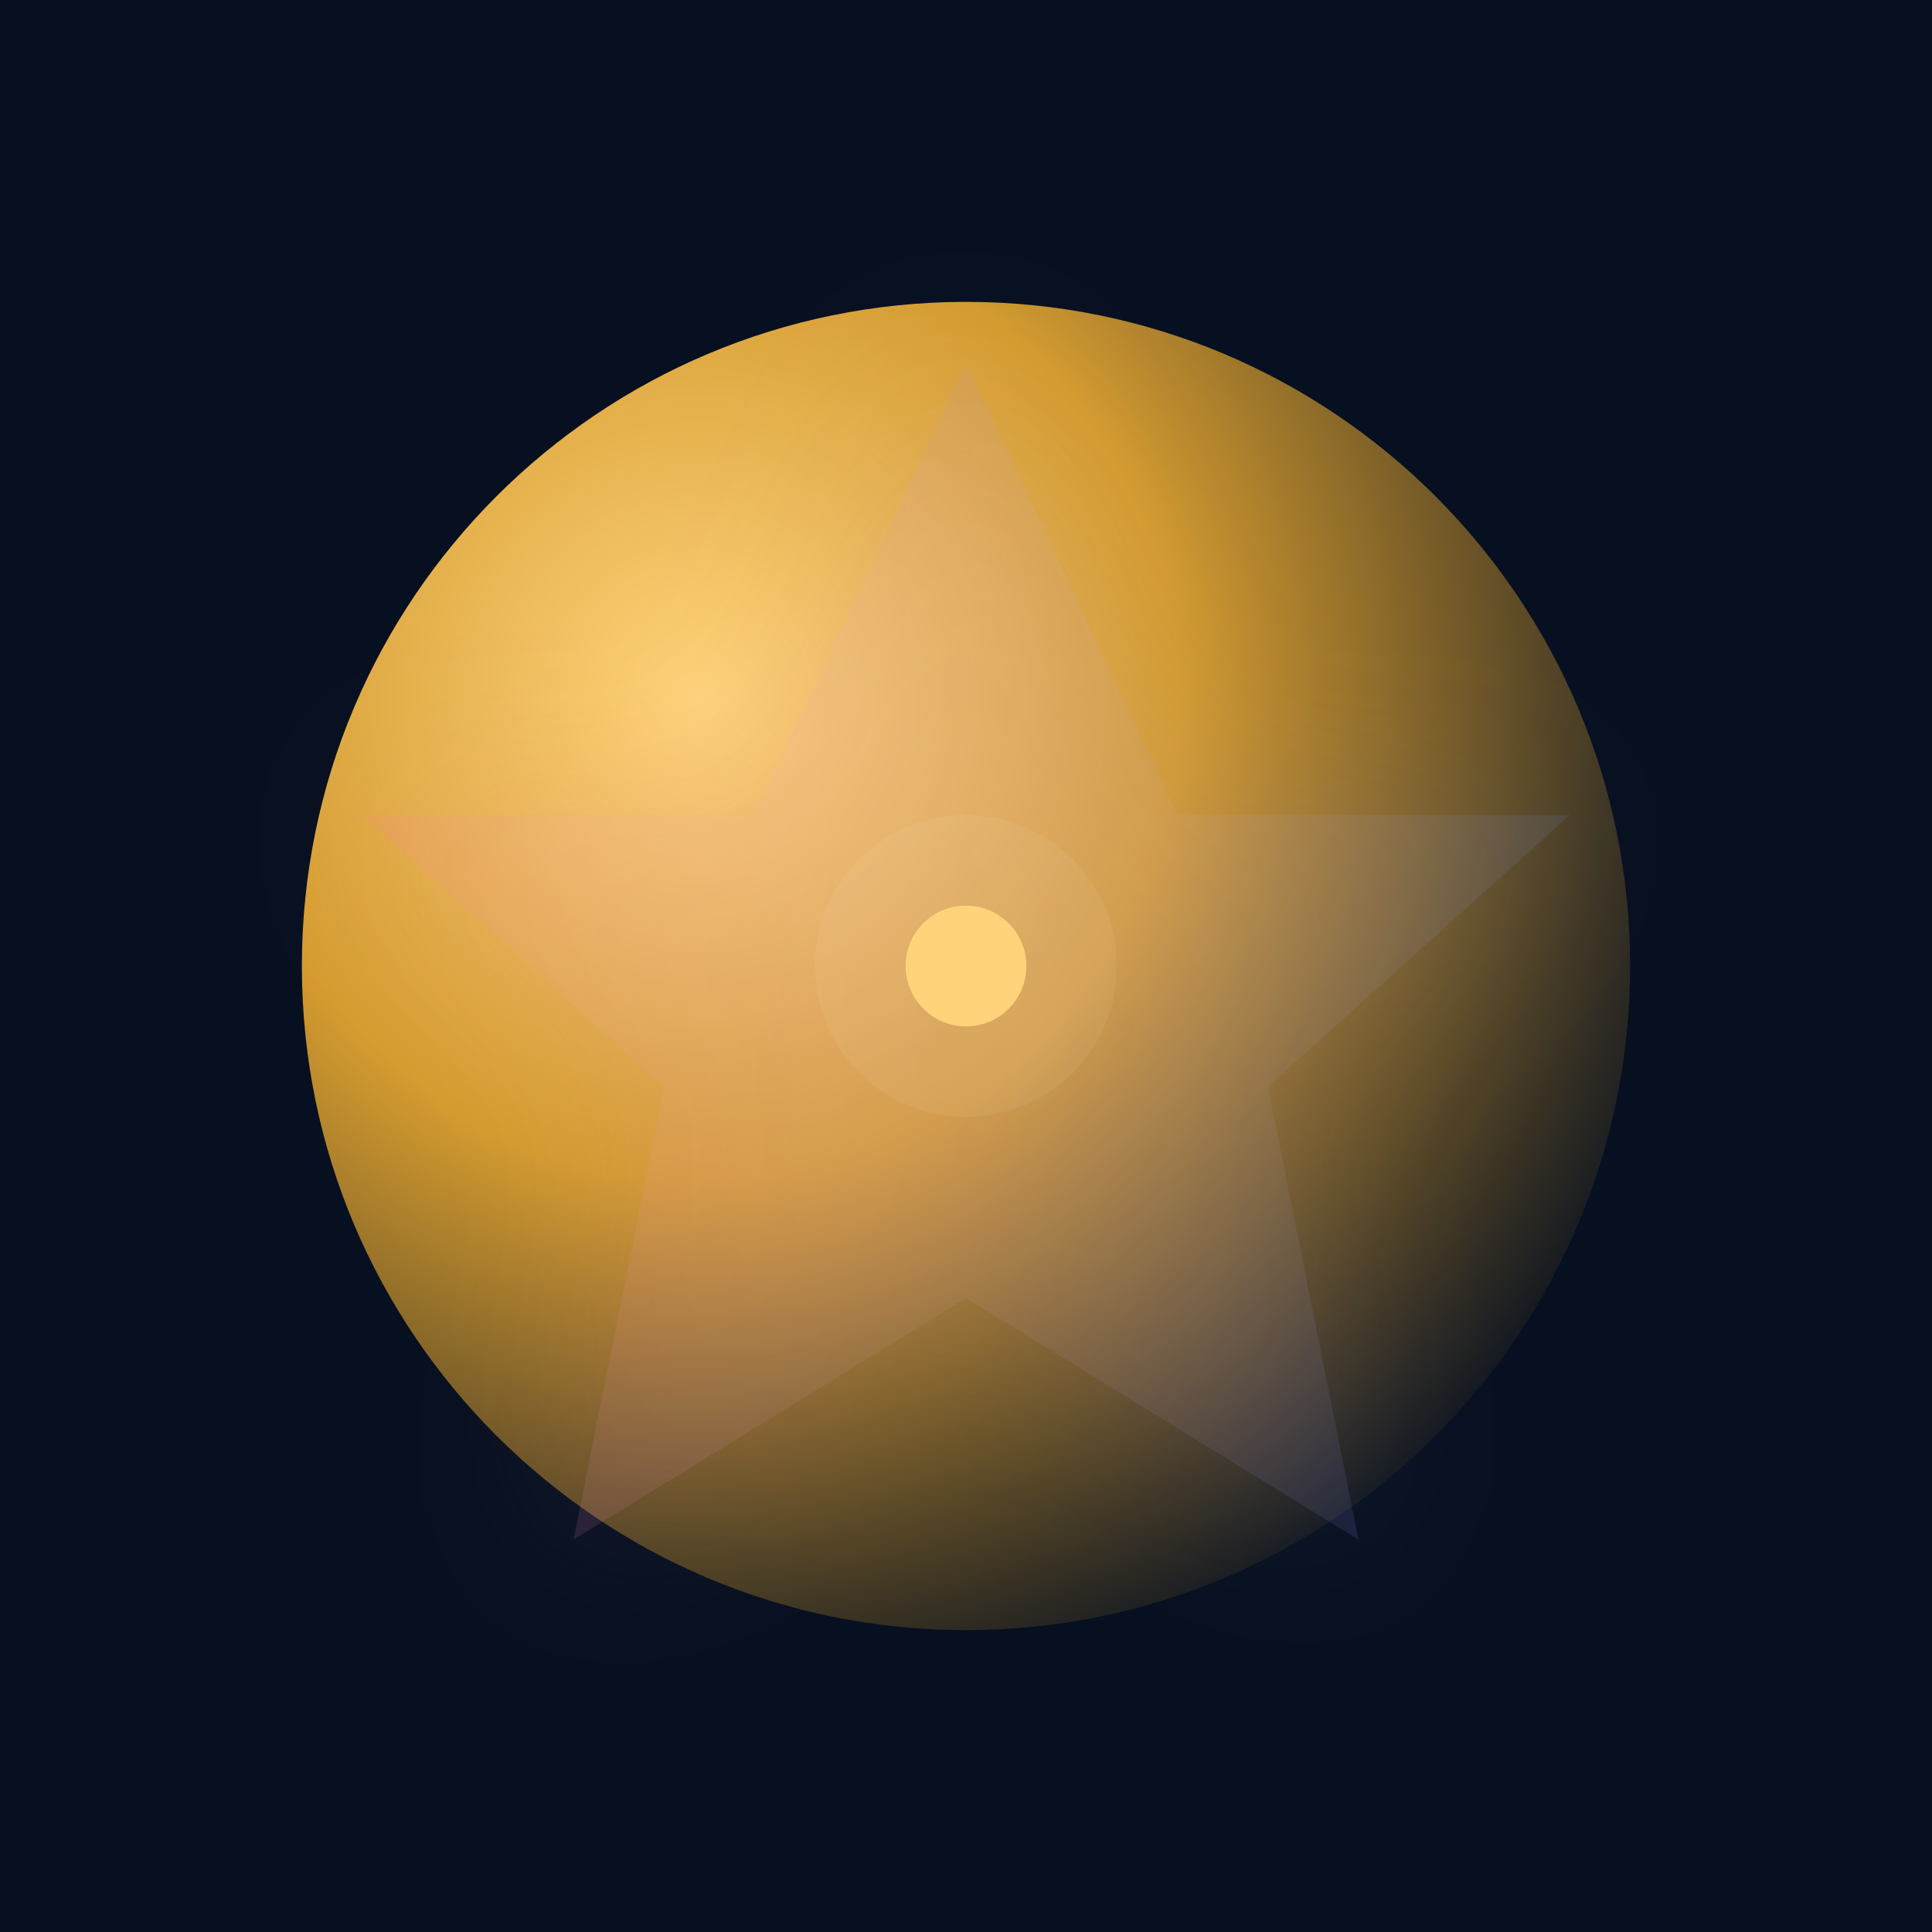
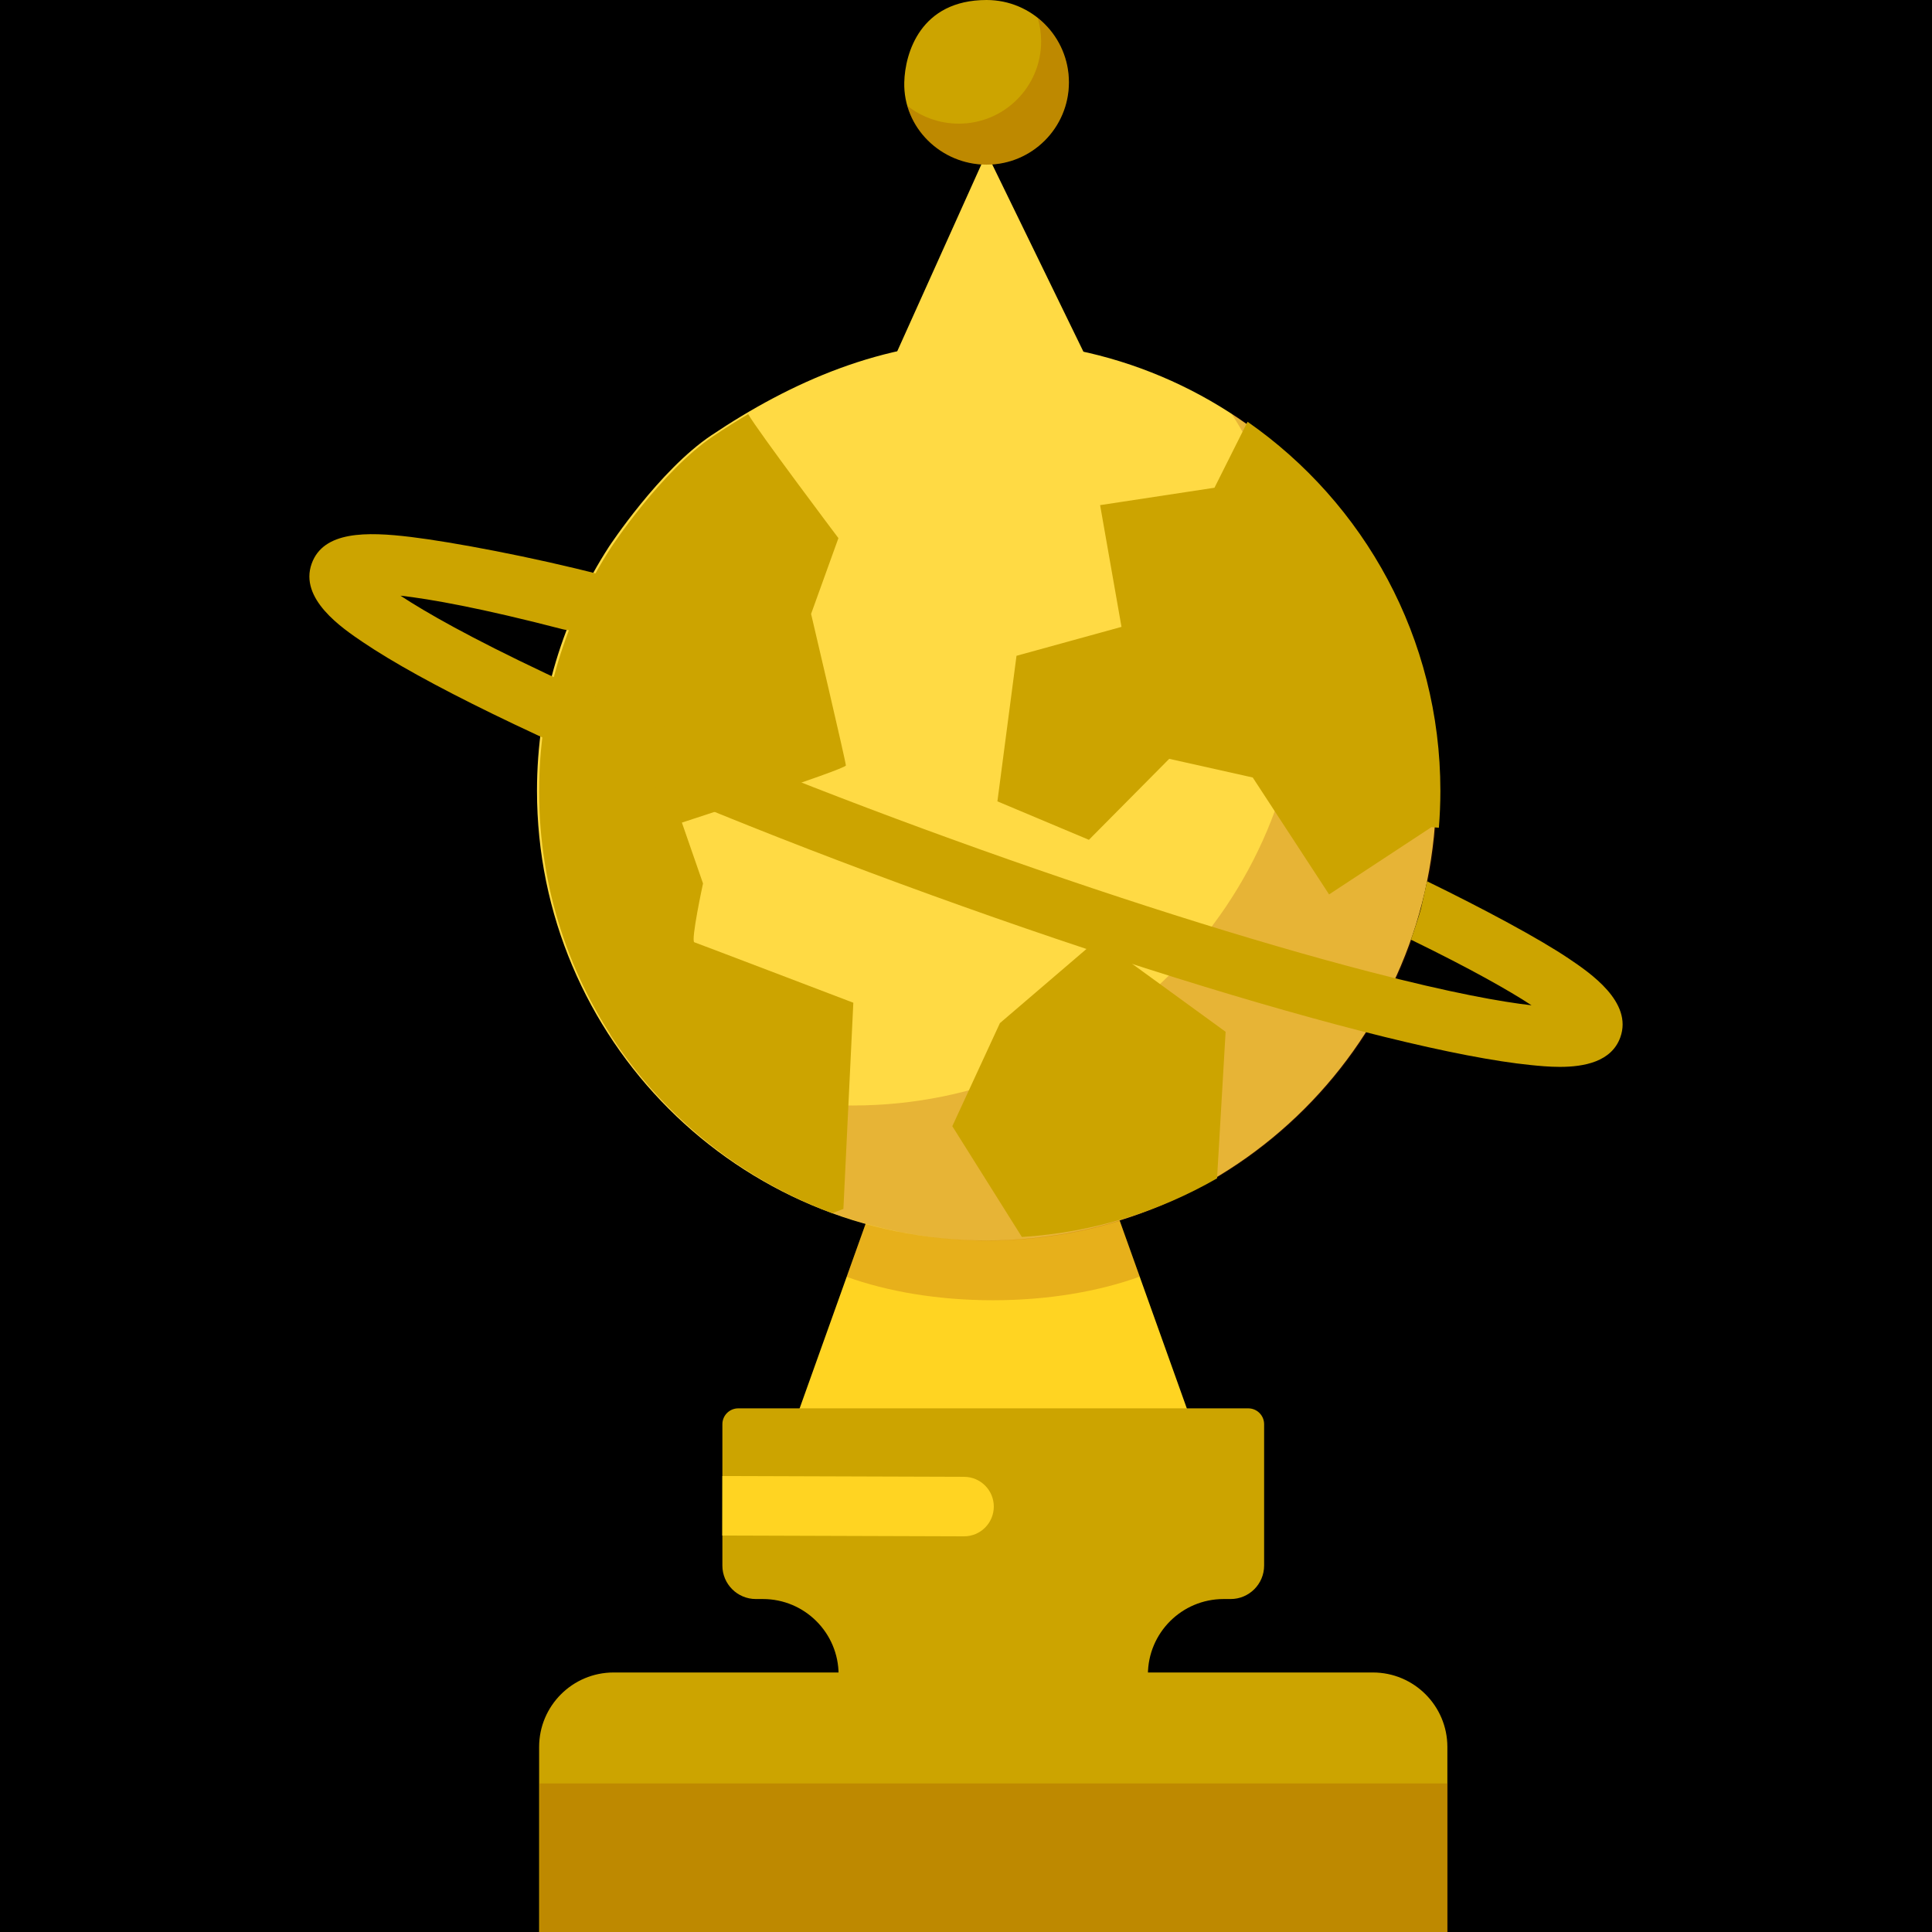
- <svg xmlns="http://www.w3.org/2000/svg" viewBox="0 0 128 128" width="128" height="128">
-   <defs>
-     <radialGradient id="g1" cx="30%" cy="30%" r="80%">
-       <stop offset="0%" stop-color="#ffd37a" />
-       <stop offset="45%" stop-color="#d49b2f" />
-       <stop offset="100%" stop-color="#0b1320" />
-     </radialGradient>
-     <linearGradient id="g2" x1="0%" x2="100%">
-       <stop offset="0%" stop-color="#ff7aa2" stop-opacity="0.85" />
-       <stop offset="100%" stop-color="#7a9bff" stop-opacity="0.7" />
-     </linearGradient>
-     <filter id="f1" x="-20%" y="-20%" width="140%" height="140%">
-       <feGaussianBlur stdDeviation="6" result="b" />
-       <feBlend in="SourceGraphic" in2="b" mode="screen" />
-     </filter>
-   </defs>
-   <rect width="128" height="128" fill="#071020" />
-   <g transform="translate(64 64)">
-     <circle r="44" fill="url(#g1)" />
-     <path d="M0 -40 L14 -10 L40 -10 L20 8 L26 38 L0 22 L-26 38 L-20 8 L-40 -10 L-14 -10 Z" fill="url(#g2)" opacity="0.18" filter="url(#f1)" />
-     <circle r="10" fill="#fff" opacity="0.06" />
-     <circle r="4" fill="#ffd37a" />
+ <svg xmlns="http://www.w3.org/2000/svg" height="800px" width="800px" version="1.1" id="Layer_1" viewBox="0 0 512 512" xml:space="preserve">
+   <rect width="512" height="512" fill="#000000" />
+   <polygon style="fill:#FFD422;" points="295.949,321.308 315.701,376.546 210.725,376.546 230.477,321.308 " />
+   <path style="opacity:0.2;fill:#891C00;enable-background:new    ;" d="M224.385,338.372c10.788,3.896,24.206,6.208,38.752,6.208   c14.615,0,28.089-2.334,38.903-6.264l-6.082-17.007h-65.471L224.385,338.372z" />
+   <path style="fill:#FFDA44;" d="M188.457,115.406c21.201-14.221,45.494-24.975,72.999-24.975   c65.803,0,119.147,53.344,119.147,119.147s-53.344,119.147-119.147,119.147s-119.147-53.344-119.147-119.147   c0-23.872,7.021-46.105,19.11-64.746C161.419,144.833,174.72,124.619,188.457,115.406z" />
+   <path style="opacity:0.2;fill:#891C00;enable-background:new    ;" d="M326.211,109.387c11.966,18.577,18.912,40.694,18.912,64.435   c0,65.803-53.344,119.147-119.147,119.147c-23.741,0-45.857-6.945-64.435-18.913c21.202,32.914,58.173,54.712,100.235,54.712   c65.803,0,119.147-53.344,119.147-119.147C380.924,167.56,359.125,130.589,326.211,109.387z" />
+   <g>
+     <path style="fill:#CCA400;" d="M330.614,111.771l-8.767,17.486l-30.306,4.609l5.666,32.261l-27.824,7.667l-5.059,38.573     l24.249,10.193l21.281-21.463l22.132,4.945l20.235,30.986l27.146-17.836l1.946,0.171c0.263-3.227,0.403-6.489,0.403-9.784     C381.716,169.075,361.501,133.299,330.614,111.771z" />
+     <path style="fill:#CCA400;" d="M264.991,271.131l-12.618,27.324l18.433,29.353c18.748-1.176,36.322-6.679,51.726-15.535     l2.267-38.838l-33.8-24.582L264.991,271.131z" />
+     <path style="fill:#CCA400;" d="M161.983,145.019c-12.089,18.641-19.11,40.873-19.11,64.746c0,51.222,32.325,94.89,77.686,111.729     l2.948-1.112l2.634-54.648c0,0-41.15-15.694-42.139-16.024c-0.988-0.329,2.305-15.581,2.305-15.581l-5.597-16.131     c0,0,43.455-14.156,43.455-15.144c0-0.987-9.218-40.164-9.218-40.164l7.243-20.082c0,0-21.548-28.621-23.915-32.862     c-3.147,1.865-6.232,3.816-9.253,5.843C175.285,124.805,161.983,145.019,161.983,145.019z" />
+   </g>
+   <polygon style="fill:#FFDA44;" points="236.826,95.209 261.456,40.503 288.587,96.221 " />
+   <g>
+     <path style="fill:#CCA400;" d="M142.874,462.974c0-10.908,8.843-19.75,19.75-19.75h201.196c10.908,0,19.75,8.843,19.75,19.75V512     H142.874v-19.744V462.974z" />
+     <path style="fill:#CCA400;" d="M330.802,373.229H195.641c-2.322,0-4.204,1.882-4.204,4.204v37.45c0,4.904,3.975,8.879,8.879,8.879     h1.865c11.076,0,20.054,8.978,20.054,20.054l0,0h81.972l0,0c0-11.076,8.978-20.054,20.054-20.054h1.865     c4.904,0,8.879-3.975,8.879-8.879v-37.45C335.006,375.112,333.124,373.229,330.802,373.229z" />
+   </g>
+   <path style="fill:#FFD422;" d="M191.436,391.165c0.009,0,0.018,0,0.026,0l64.049,0.211c4.354,0.015,7.871,3.556,7.857,7.908   c-0.015,4.345-3.541,7.858-7.883,7.858c-0.009,0-0.018,0-0.026,0l-64.049-0.211L191.436,391.165z" />
+   <g>
+     <path style="fill:#CCA400;" d="M378.191,233.549c14.986,7.306,29.753,15.209,37.656,20.551     c5.499,3.717,16.942,11.451,13.547,20.826c-2.338,6.454-9.577,7.808-16.016,7.808c-2.915,0-5.666-0.279-7.724-0.486     c-9.49-0.958-22.511-3.462-38.7-7.446c-32.823-8.076-75.455-21.416-120.044-37.563c-44.59-16.147-85.879-33.197-116.261-48.011     c-14.986-7.307-26.592-13.72-34.494-19.061c-5.499-3.717-16.942-11.451-13.547-20.826c3.117-8.607,14.464-8.474,26.262-7.041     c10.92,1.323,32.179,5.291,50.646,10.083c4.214,1.093,0.384,4.529-0.709,8.743c-1.094,4.214-5.398,6.746-9.611,5.651     c-21.8-5.657-35.098-8.013-43.077-8.92c6.688,4.399,18.36,11.075,38.609,20.641c29.075,13.735,67.27,29.332,107.55,43.919     c40.279,14.587,79.605,27.062,110.734,35.129c21.671,5.616,34.909,7.961,42.865,8.867c-5.858-3.851-16.056-9.636-31.955-17.389     c0,0,2.289-6.724,2.617-8.103C376.864,239.541,378.191,233.549,378.191,233.549z M414.647,273.465h0.011H414.647z" />
+     <path style="fill:#CCA400;" d="M261.456,0c12.048,0,21.816,9.768,21.816,21.816s-9.768,21.816-21.816,21.816     c-12.048,0-22.11-9.771-21.816-21.816C239.829,14.105,243.9,0,261.456,0z" />
+   </g>
+   <g>
+     <path style="opacity:0.2;fill:#891C00;enable-background:new    ;" d="M275.002,4.734c0.587,1.973,0.912,4.057,0.912,6.22     c0,12.048-9.768,21.816-21.816,21.816c-5.13,0-9.898-1.776-13.662-4.741c2.585,9.018,11.131,15.602,21.019,15.602     c12.048,0,21.816-9.768,21.816-21.816C283.272,14.891,280.034,8.73,275.002,4.734z" />
+     <polygon style="opacity:0.2;fill:#891C00;enable-background:new    ;" points="143.02,472.635 143.02,492.256 143.02,512      383.716,512 383.716,472.635  " />
  </g>
</svg>
